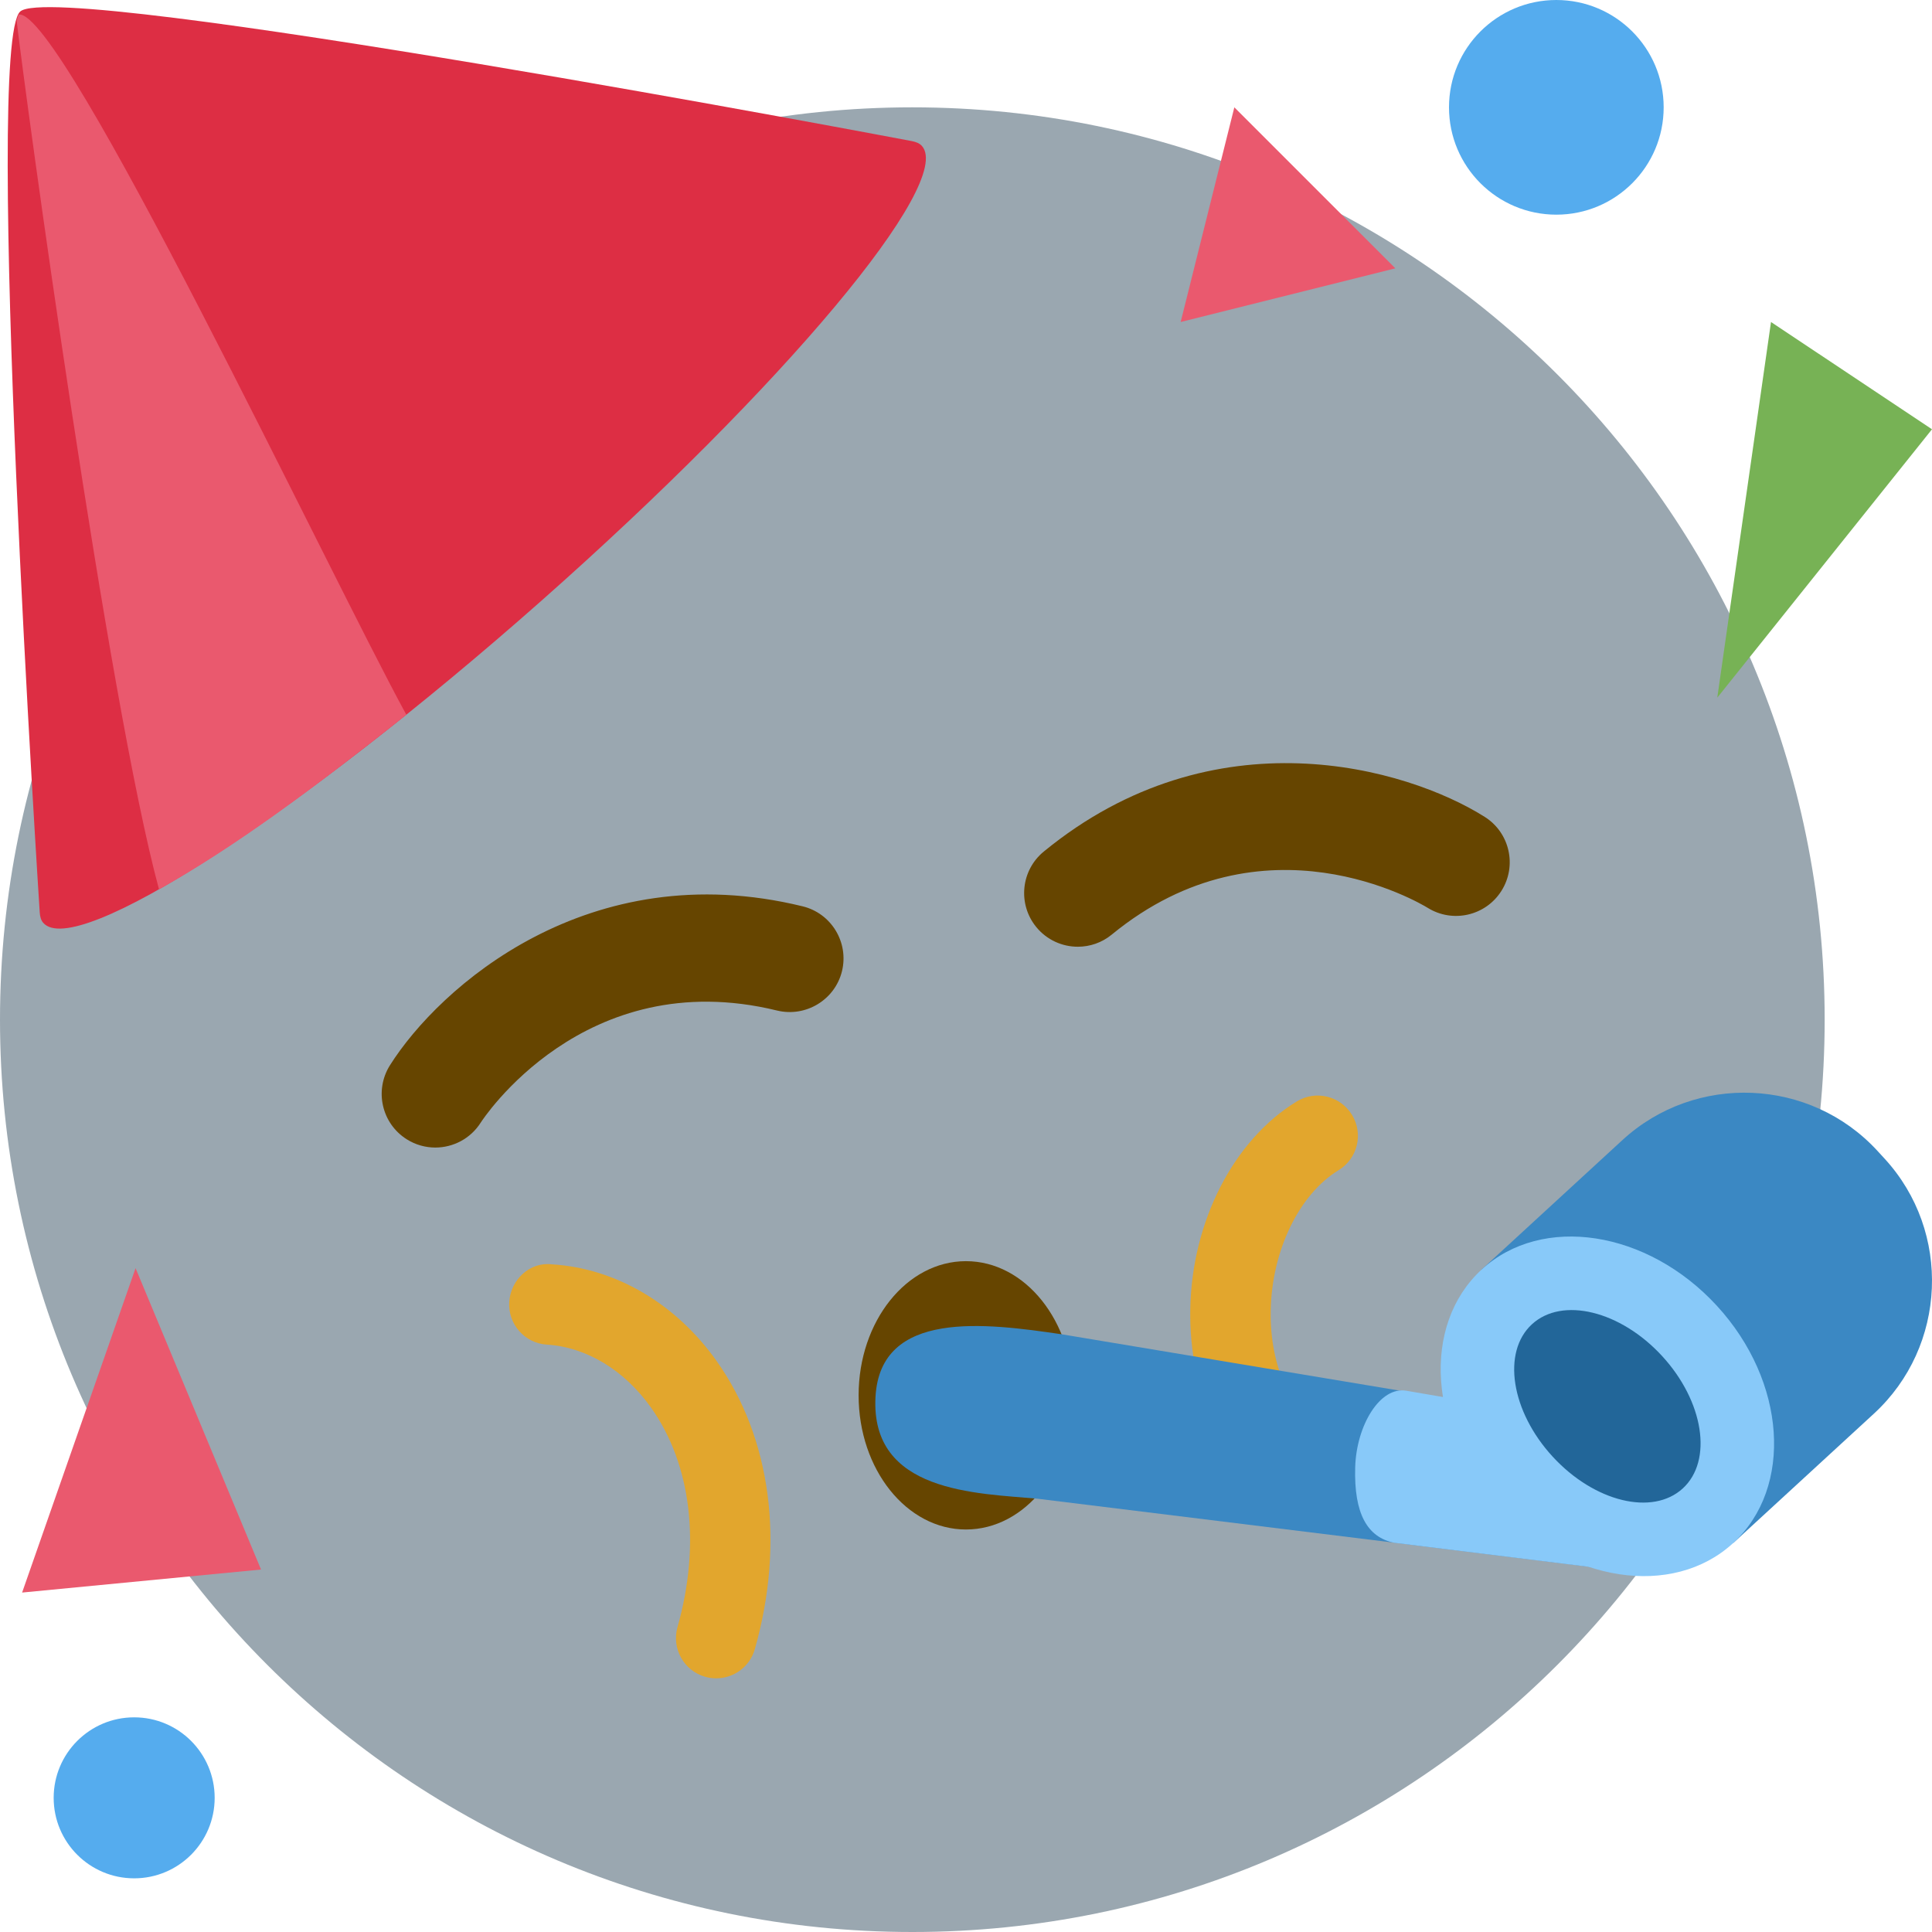
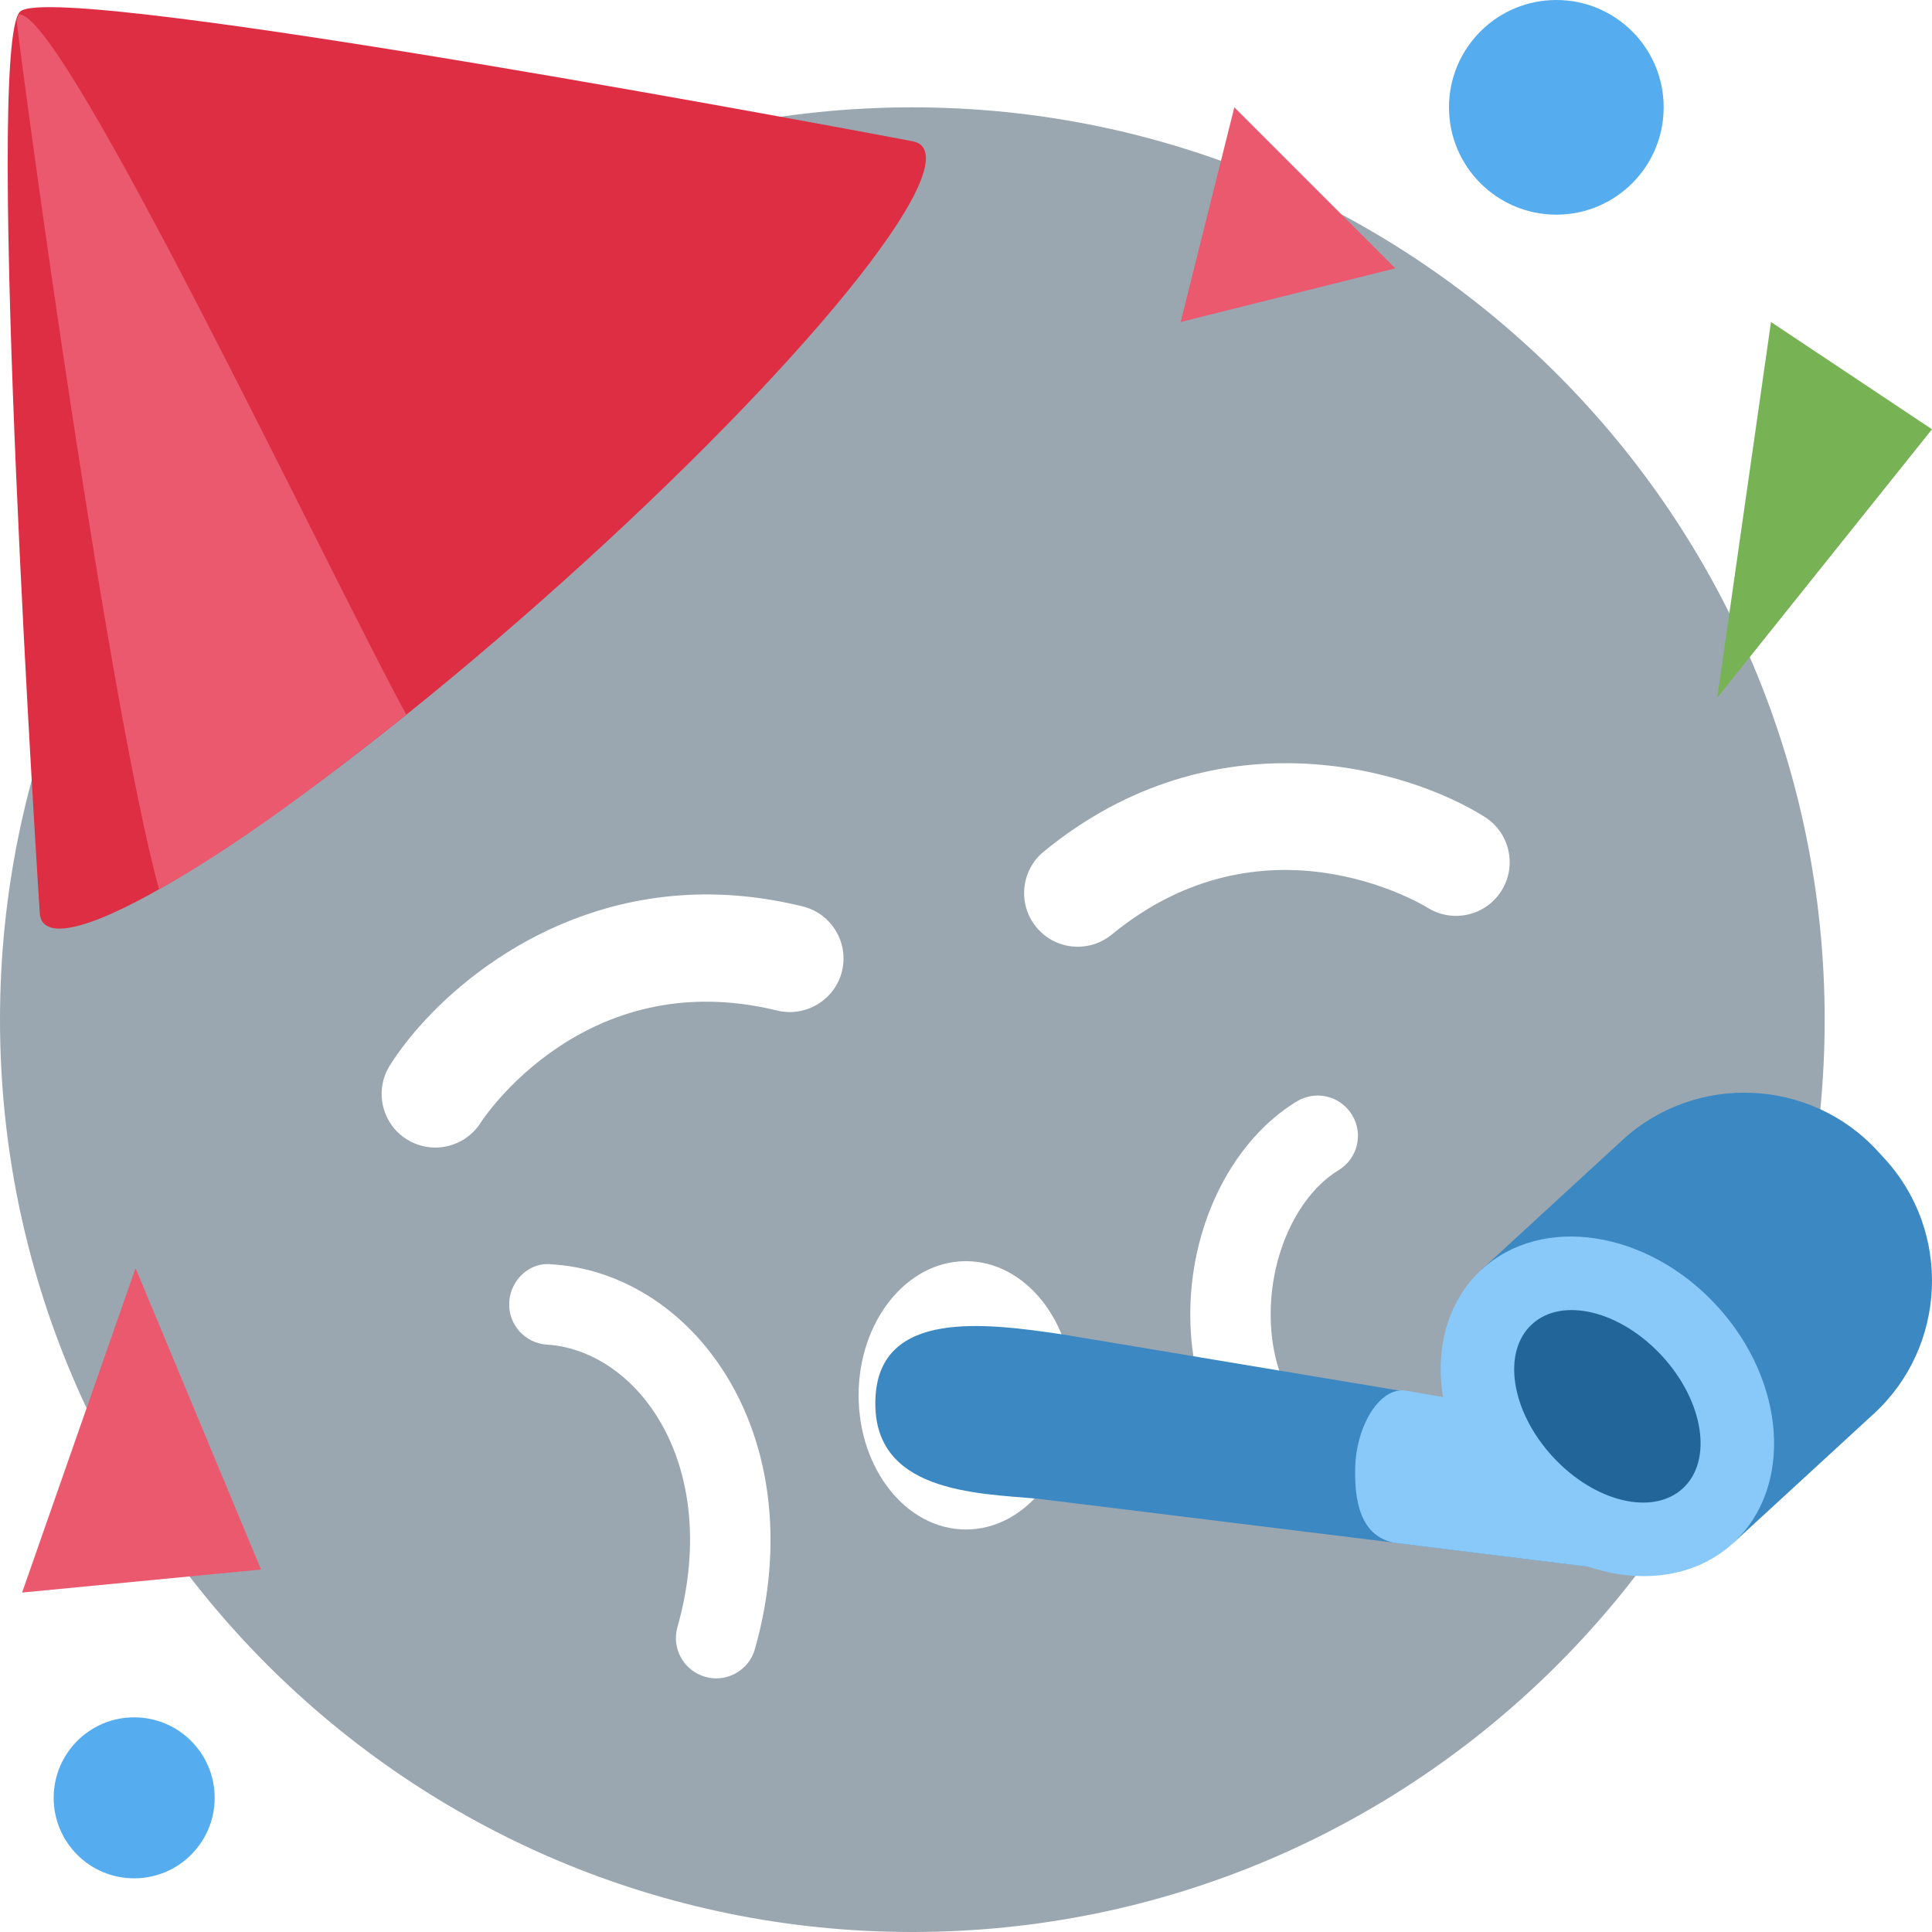
- <svg xmlns="http://www.w3.org/2000/svg" viewBox="0 0 36 36">
-   <circle fill="#9AA7B0" cx="17" cy="19" r="17" />
-   <ellipse fill="#664500" cx="17.999" cy="26" rx="2" ry="2.5" />
-   <path fill="#664500" d="M8.111 21.383c-.182 0-.367-.05-.532-.154-.467-.294-.607-.911-.313-1.379.916-1.453 3.701-3.938 7.69-2.962.536.131.864.673.733 1.209-.132.536-.676.862-1.209.733-3.604-.882-5.502 2.056-5.521 2.086-.191.302-.516.467-.848.467zm11.973-3.742c-.29 0-.576-.125-.774-.366-.35-.427-.288-1.058.14-1.408 3.176-2.604 6.762-1.562 8.215-.646.467.294.607.912.312 1.379-.293.465-.908.607-1.376.315-.138-.084-3.052-1.823-5.884.499-.186.153-.41.227-.633.227z" />
-   <path fill="#E2A62D" d="M13.346 31.273c-.068 0-.137-.009-.205-.028-.398-.113-.63-.527-.517-.926.437-1.54.258-3.029-.49-4.086-.497-.702-1.205-1.131-1.943-1.178-.414-.025-.728-.382-.702-.795s.381-.751.795-.701c1.193.074 2.313.733 3.073 1.807 1.011 1.429 1.27 3.383.709 5.361-.093.331-.394.546-.72.546zm11.037-3.061c-.142 0-.285-.04-.412-.124-1.167-.77-1.82-2.117-1.792-3.695.029-1.635.809-3.153 1.984-3.869.353-.216.814-.104 1.03.251.216.354.104.814-.251 1.03-.735.448-1.244 1.499-1.264 2.614-.02 1.055.389 1.936 1.118 2.417.346.228.441.693.213 1.039-.144.219-.382.337-.626.337z" />
-   <path fill="#DD2E44" d="M17.179 2.72c-.043-.049-.11-.076-.189-.091 0 0-15.924-3.023-16.613-2.415C-.311.823.74 16.998.74 16.998c.005.081.023.15.067.199.604.684 4.758-2.004 9.279-6.001 4.522-3.998 7.697-7.792 7.093-8.476z" />
-   <path fill="#EA596E" d="M.349.271C.334.301.321.342.311.394.47 1.765 2.006 13.046 2.963 16.572c1.436-.803 2.895-1.894 4.609-3.253C6.116 10.654 1.158.146.349.271z" />
-   <path fill="#3B88C3" d="M29.902 29.229l-10.573-1.303c-1.13-.102-3.117-.112-3.015-1.902.093-1.623 2.04-1.373 3.479-1.16l10.638 1.774-.529 2.591z" />
-   <path fill="#88C9F9" d="M30.43 26.639l-4.222-.724c-.494-.089-.934.647-.956 1.426-.025.866.227 1.304.726 1.406l4.144.512.308-2.62z" />
-   <path fill="#3B88C3" d="M34.918 26.341l-2.622 2.411-4.687-5.097 2.622-2.411c1.361-1.252 3.499-1.162 4.751.199l.135.147c1.251 1.362 1.162 3.499-.199 4.751z" />
-   <ellipse transform="rotate(-42.597 29.954 26.205)" fill="#88C9F9" cx="29.952" cy="26.203" rx="2.77" ry="3.462" />
-   <ellipse transform="rotate(-42.597 29.954 26.205)" fill="#269" cx="29.952" cy="26.203" rx="1.385" ry="2.077" />
-   <circle fill="#55ACEE" cx="2.5" cy="33.5" r="1.5" />
-   <circle fill="#55ACEE" cx="29" cy="2" r="2" />
-   <path fill="#EA596E" d="M4.864 29.246L2.526 23.63.412 29.675zM26 5l-4 1 1-4z" />
-   <path fill="#77B255" d="M31.999 13L36 7.999 33 6z" />
+ <svg xmlns="http://www.w3.org/2000/svg" version="1.1" viewBox="0 0 36 36">
+   <path d="m16.994 2a17 17 0 0 0-16.994 17 17 17 0 0 0 17 17 17 17 0 0 0 17-17 17 17 0 0 0-17-17 17 17 0 0 0-0.006 0zm7.209 12.225c1.475 0.05 2.734 0.538 3.461 0.996 0.467 0.294 0.608 0.912 0.312 1.379-0.293 0.465-0.907 0.606-1.375 0.314-0.138-0.084-3.053-1.822-5.885 0.5-0.186 0.153-0.41 0.227-0.633 0.227-0.29 0-0.575-0.124-0.773-0.365-0.35-0.427-0.289-1.058 0.139-1.408 1.588-1.302 3.279-1.692 4.754-1.643zm-11.359 2.449c0.659-0.031 1.363 0.032 2.111 0.215 0.536 0.131 0.865 0.673 0.734 1.209-0.132 0.536-0.676 0.861-1.209 0.732-3.604-0.882-5.503 2.056-5.521 2.086-0.191 0.302-0.516 0.467-0.848 0.467-0.182 0-0.368-0.05-0.533-0.154-0.467-0.294-0.607-0.911-0.312-1.379 0.744-1.181 2.723-3.043 5.578-3.176zm11.6 3.748c0.289-0.043 0.588 0.087 0.75 0.354 0.216 0.354 0.103 0.813-0.252 1.029-0.735 0.448-1.244 1.5-1.264 2.615-0.02 1.055 0.39 1.935 1.119 2.416 0.346 0.228 0.441 0.693 0.213 1.039-0.144 0.219-0.383 0.338-0.627 0.338-0.142 0-0.285-0.041-0.412-0.125-1.167-0.77-1.819-2.117-1.791-3.695 0.029-1.635 0.807-3.153 1.982-3.869 0.088-0.054 0.185-0.087 0.281-0.102zm-6.457 3.078a2 2.5 0 0 1 0.012 0 2 2.5 0 0 1 2 2.5 2 2.5 0 0 1-2 2.5 2 2.5 0 0 1-2-2.5 2 2.5 0 0 1 1.988-2.5zm-7.703 0.059c1.193 0.074 2.314 0.733 3.074 1.807 1.011 1.429 1.27 3.383 0.709 5.361-0.093 0.331-0.395 0.547-0.721 0.547-0.068 0-0.137-0.01-0.205-0.029-0.398-0.113-0.631-0.527-0.518-0.926 0.437-1.54 0.26-3.029-0.488-4.086-0.497-0.702-1.205-1.131-1.943-1.178-0.414-0.025-0.729-0.382-0.703-0.795s0.381-0.751 0.795-0.701z" fill="#9aa7b0" />
+   <path d="M17.179 2.72c-.043-.049-.11-.076-.189-.091 0 0-15.924-3.023-16.613-2.415C-.311.823.74 16.998.74 16.998c.005.081.023.15.067.199.604.684 4.758-2.004 9.279-6.001 4.522-3.998 7.697-7.792 7.093-8.476z" fill="#DD2E44" />
+   <path d="M.349.271C.334.301.321.342.311.394.47 1.765 2.006 13.046 2.963 16.572c1.436-.803 2.895-1.894 4.609-3.253C6.116 10.654 1.158.146.349.271z" fill="#EA596E" />
+   <path d="M29.902 29.229l-10.573-1.303c-1.13-.102-3.117-.112-3.015-1.902.093-1.623 2.04-1.373 3.479-1.16l10.638 1.774-.529 2.591z" fill="#3B88C3" />
+   <path d="M30.43 26.639l-4.222-.724c-.494-.089-.934.647-.956 1.426-.025.866.227 1.304.726 1.406l4.144.512.308-2.62z" fill="#88C9F9" />
+   <path d="M34.918 26.341l-2.622 2.411-4.687-5.097 2.622-2.411c1.361-1.252 3.499-1.162 4.751.199l.135.147c1.251 1.362 1.162 3.499-.199 4.751z" fill="#3B88C3" />
+   <ellipse transform="rotate(-42.597 29.954 26.205)" cx="29.952" cy="26.203" rx="2.77" ry="3.462" fill="#88C9F9" />
+   <ellipse transform="rotate(-42.597 29.954 26.205)" cx="29.952" cy="26.203" rx="1.385" ry="2.077" fill="#269" />
+   <circle cx="2.5" cy="33.5" r="1.5" fill="#55ACEE" />
+   <circle cx="29" cy="2" r="2" fill="#55ACEE" />
+   <path d="M4.864 29.246L2.526 23.63.412 29.675zM26 5l-4 1 1-4z" fill="#EA596E" />
+   <path d="M31.999 13L36 7.999 33 6z" fill="#77B255" />
</svg>
